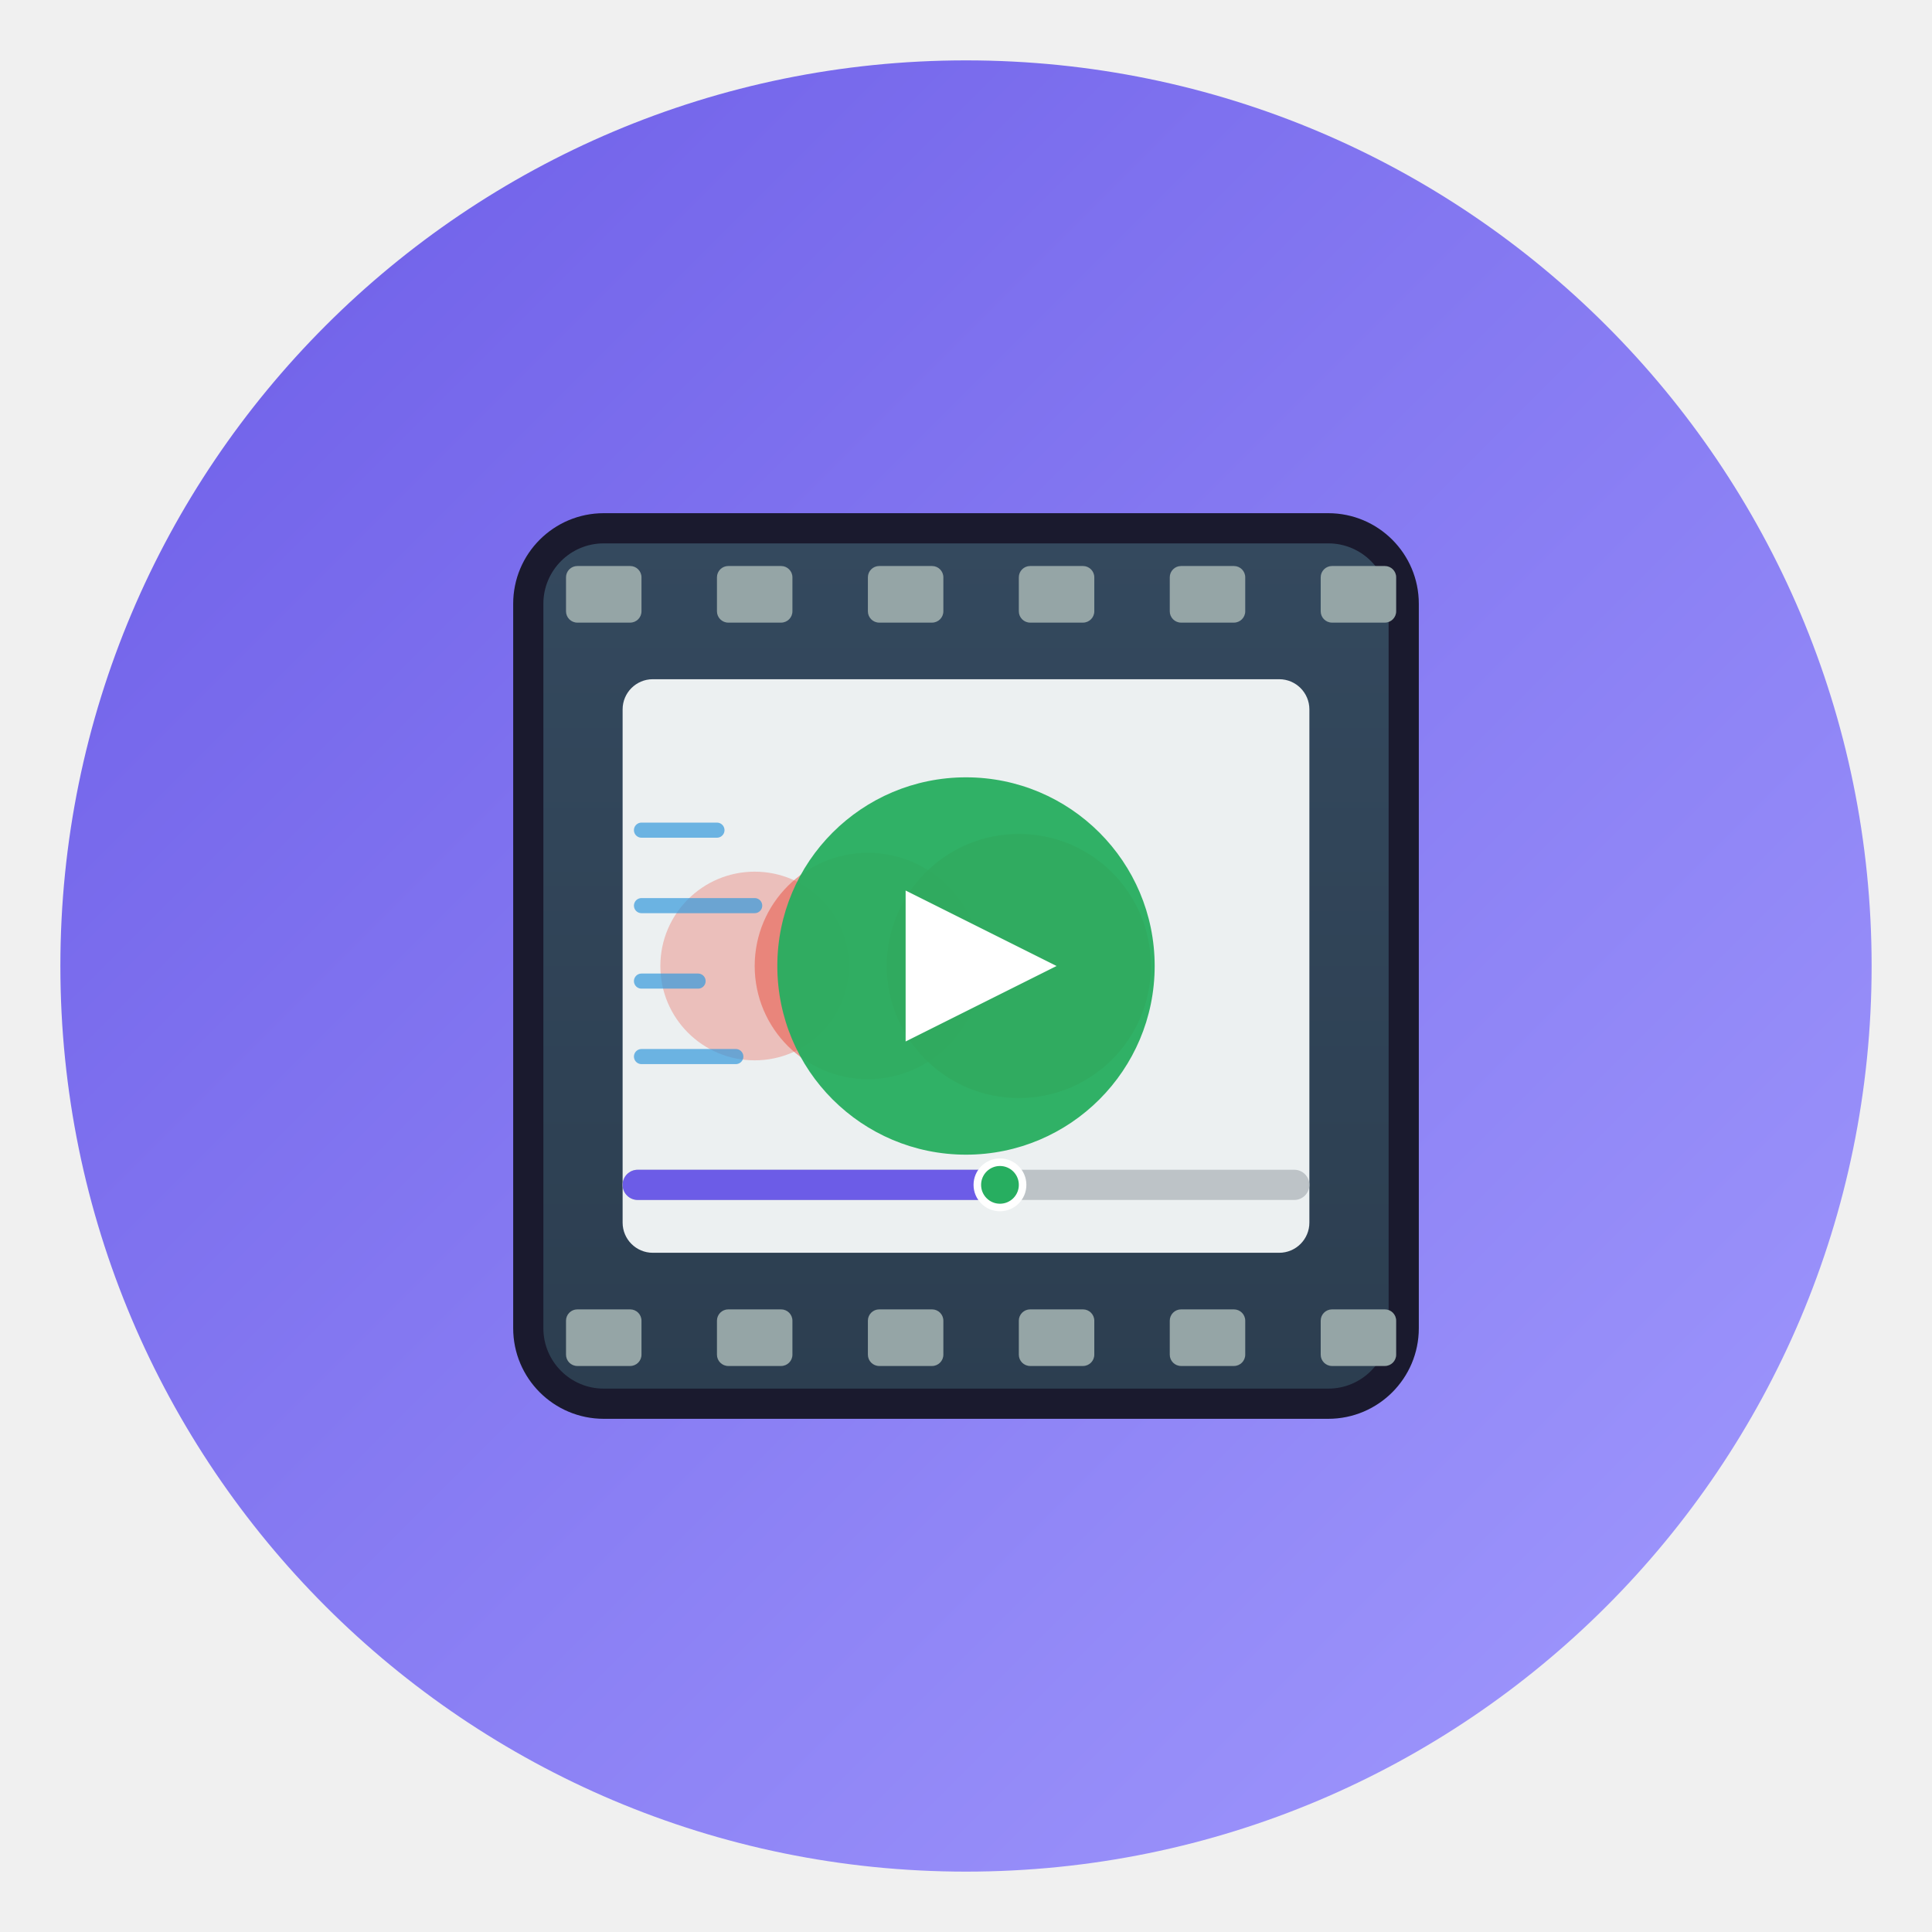
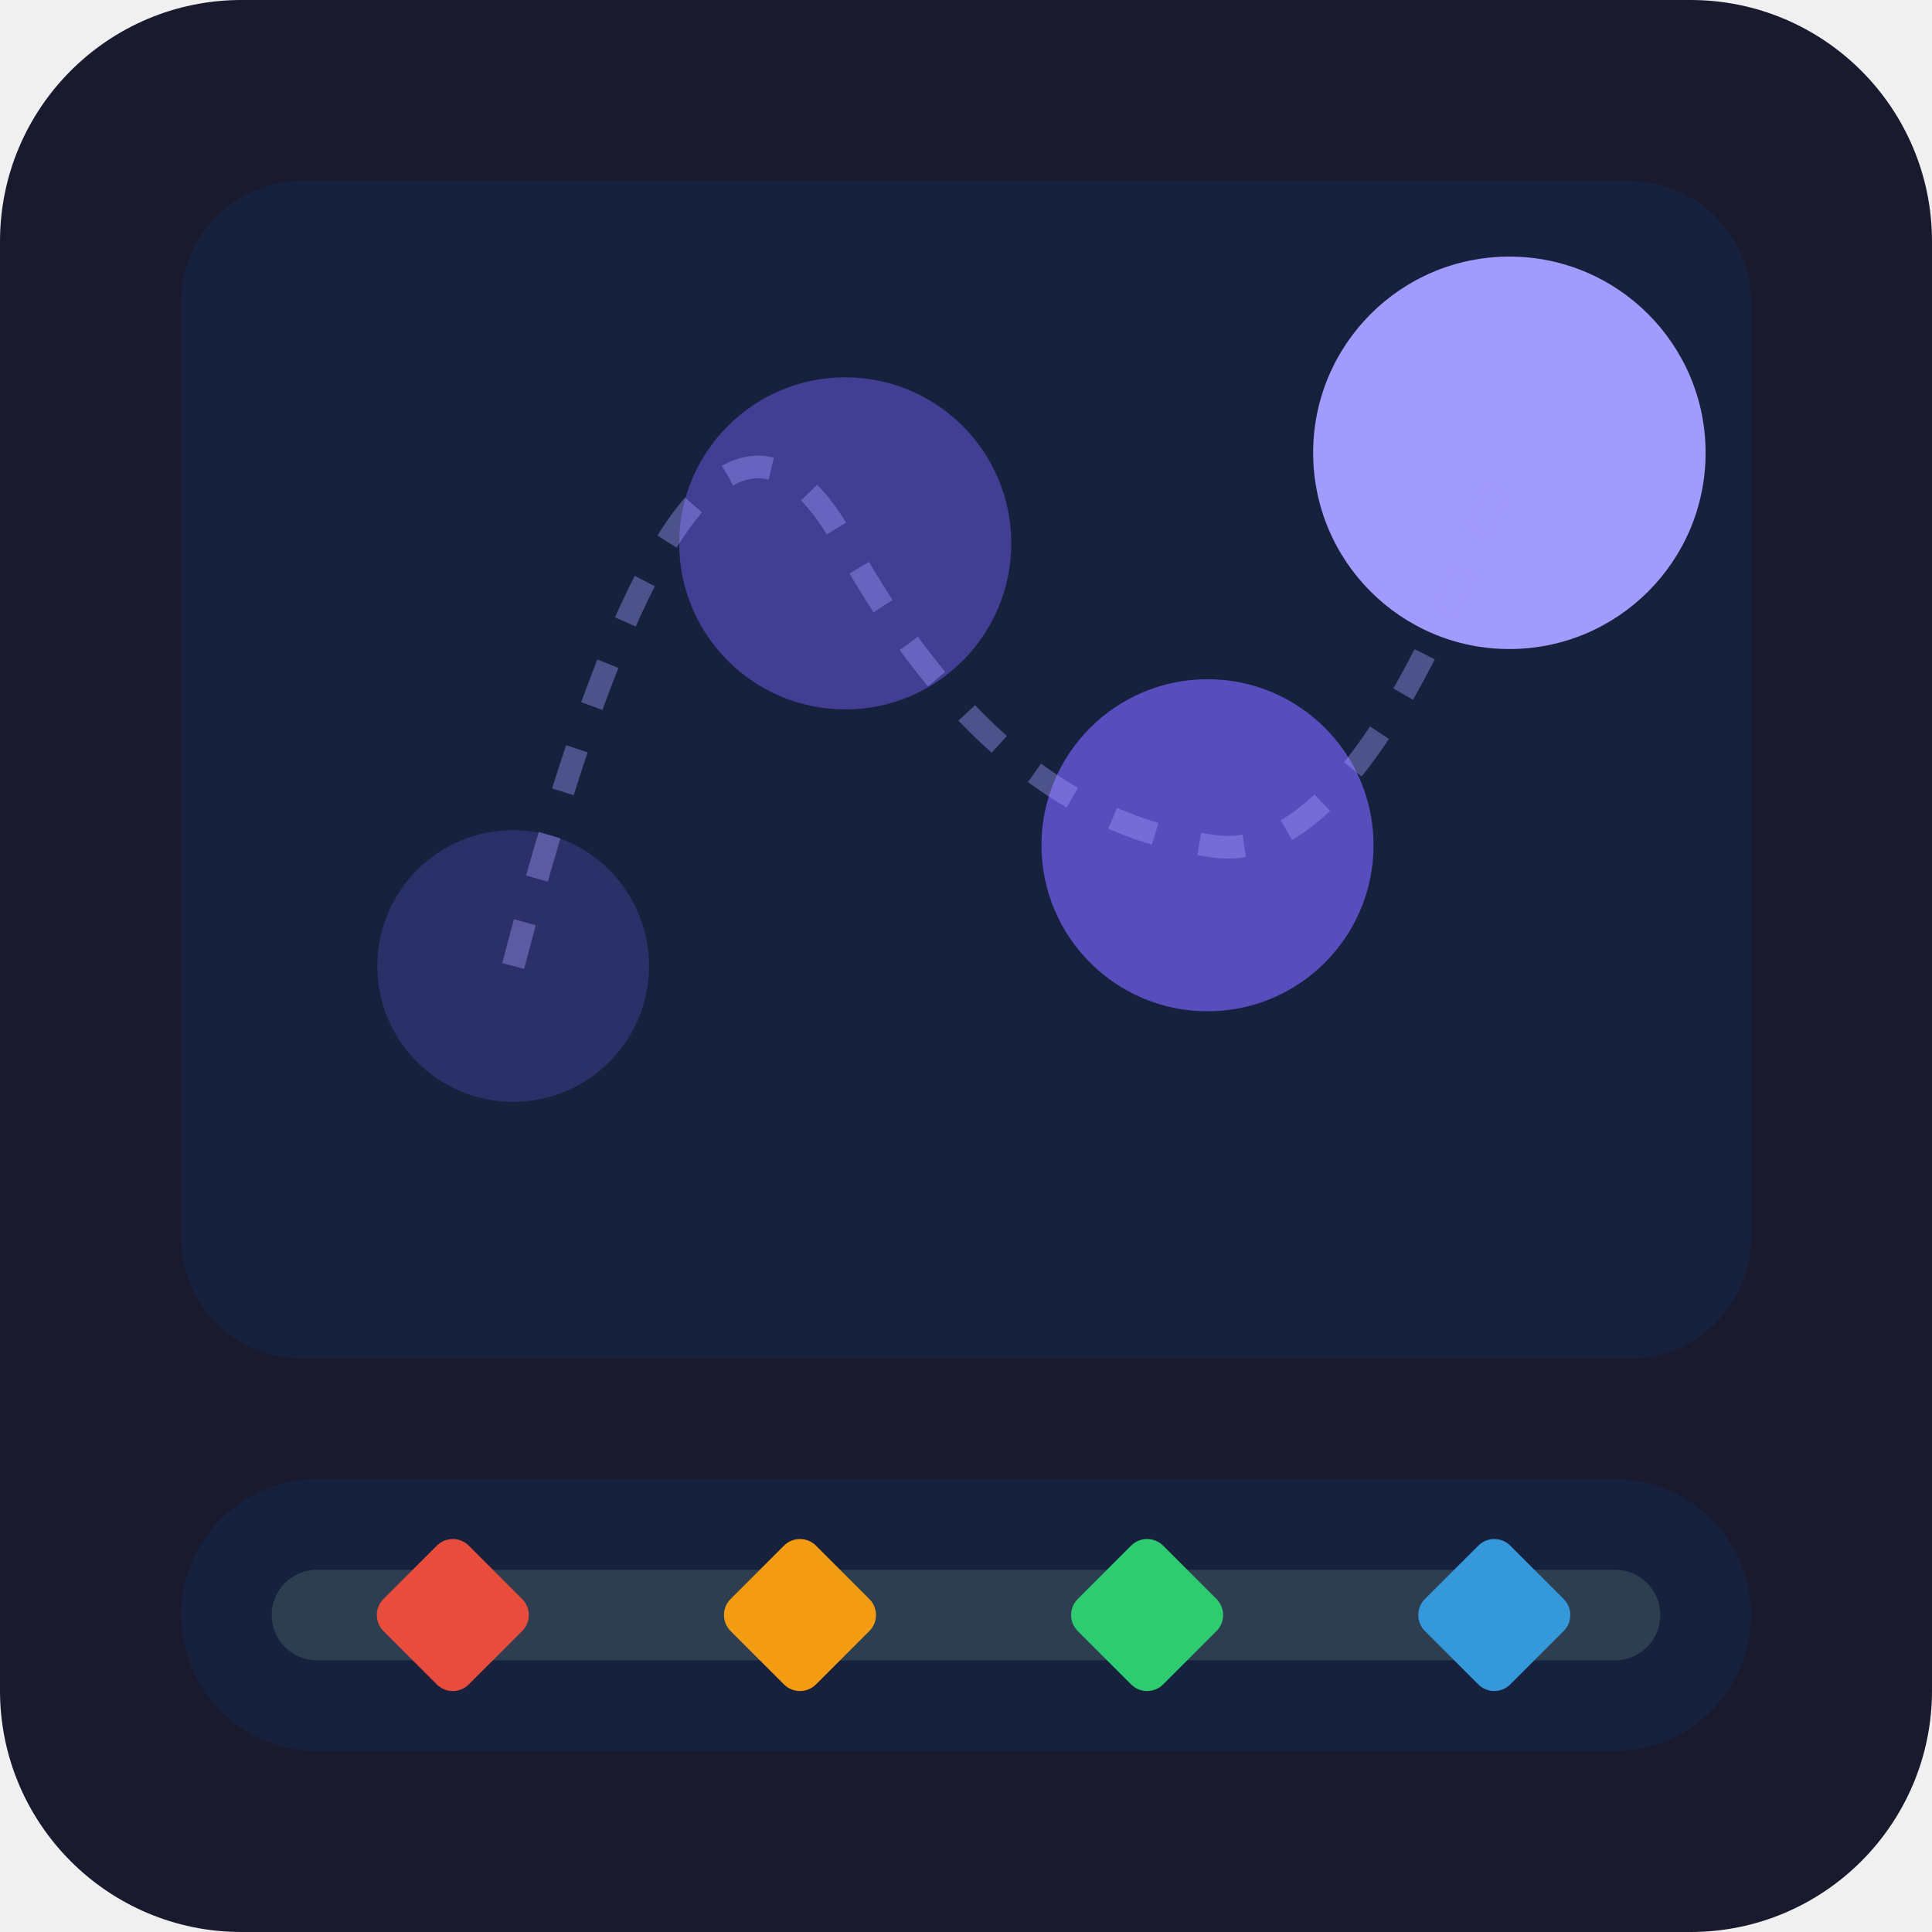
- <svg xmlns="http://www.w3.org/2000/svg" width="512" height="512" viewBox="0 0 512 512">
-   <defs>
-     <linearGradient id="iconGrad" x1="0%" y1="0%" x2="100%" y2="100%">
-       <stop offset="0%" style="stop-color:#6c5ce7;stop-opacity:1" />
-       <stop offset="100%" style="stop-color:#a29bfe;stop-opacity:1" />
-     </linearGradient>
-     <linearGradient id="filmGrad" x1="0%" y1="0%" x2="0%" y2="100%">
-       <stop offset="0%" style="stop-color:#34495e;stop-opacity:1" />
-       <stop offset="100%" style="stop-color:#2c3e50;stop-opacity:1" />
-     </linearGradient>
-   </defs>
-   <circle cx="256" cy="256" r="240" fill="url(#iconGrad)" />
-   <rect x="140" y="140" width="232" height="232" rx="20" fill="url(#filmGrad)" stroke="#1a1a2e" stroke-width="8" />
-   <rect x="150" y="150" width="20" height="15" rx="3" fill="#95a5a6" />
-   <rect x="190" y="150" width="20" height="15" rx="3" fill="#95a5a6" />
-   <rect x="230" y="150" width="20" height="15" rx="3" fill="#95a5a6" />
-   <rect x="270" y="150" width="20" height="15" rx="3" fill="#95a5a6" />
-   <rect x="310" y="150" width="20" height="15" rx="3" fill="#95a5a6" />
-   <rect x="350" y="150" width="20" height="15" rx="3" fill="#95a5a6" />
-   <rect x="150" y="347" width="20" height="15" rx="3" fill="#95a5a6" />
-   <rect x="190" y="347" width="20" height="15" rx="3" fill="#95a5a6" />
-   <rect x="230" y="347" width="20" height="15" rx="3" fill="#95a5a6" />
-   <rect x="270" y="347" width="20" height="15" rx="3" fill="#95a5a6" />
-   <rect x="310" y="347" width="20" height="15" rx="3" fill="#95a5a6" />
-   <rect x="350" y="347" width="20" height="15" rx="3" fill="#95a5a6" />
-   <rect x="165" y="180" width="182" height="152" rx="8" fill="#ecf0f1" />
-   <circle cx="200" cy="256" r="25" fill="#e74c3c" opacity="0.3" />
-   <circle cx="230" cy="256" r="30" fill="#e74c3c" opacity="0.5" />
-   <circle cx="270" cy="256" r="35" fill="#e74c3c" opacity="0.8" />
-   <circle cx="256" cy="256" r="50" fill="#27ae60" opacity="0.95" />
-   <path d="M 240 236 L 240 276 L 280 256 Z" fill="#fff" />
-   <line x1="170" y1="220" x2="190" y2="220" stroke="#3498db" stroke-width="4" stroke-linecap="round" opacity="0.7" />
-   <line x1="170" y1="240" x2="200" y2="240" stroke="#3498db" stroke-width="4" stroke-linecap="round" opacity="0.7" />
-   <line x1="170" y1="260" x2="185" y2="260" stroke="#3498db" stroke-width="4" stroke-linecap="round" opacity="0.7" />
-   <line x1="170" y1="280" x2="195" y2="280" stroke="#3498db" stroke-width="4" stroke-linecap="round" opacity="0.7" />
-   <rect x="165" y="310" width="182" height="8" rx="4" fill="#bdc3c7" />
-   <rect x="165" y="310" width="100" height="8" rx="4" fill="#6c5ce7" />
-   <circle cx="265" cy="314" r="6" fill="#27ae60" stroke="#fff" stroke-width="2" />
+ <svg xmlns="http://www.w3.org/2000/svg" viewBox="0 0 128 128" width="128" height="128">
+   <rect width="128" height="128" rx="16" fill="#1a1a2e" />
+   <rect x="12" y="12" width="104" height="78" rx="8" fill="#16213e" />
+   <circle cx="34" cy="64" r="9" fill="#6c5ce7" opacity="0.25" />
+   <circle cx="56" cy="36" r="11" fill="#6c5ce7" opacity="0.5" />
+   <circle cx="80" cy="56" r="11" fill="#6c5ce7" opacity="0.75" />
+   <circle cx="100" cy="30" r="13" fill="#a29bfe" />
+   <path d="M 34 64 Q 46 18 56 36 Q 66 54 80 56 Q 90 58 100 30" fill="none" stroke="#a29bfe" stroke-width="1.5" stroke-dasharray="3,3" opacity="0.4" />
+   <rect x="12" y="98" width="104" height="18" rx="9" fill="#16213e" />
+   <rect x="18" y="104" width="92" height="6" rx="3" fill="#2c3e50" />
+   <rect x="26" y="103" width="8" height="8" rx="1.5" transform="rotate(45 30 107)" fill="#e74c3c" />
+   <rect x="49" y="103" width="8" height="8" rx="1.5" transform="rotate(45 53 107)" fill="#f39c12" />
+   <rect x="72" y="103" width="8" height="8" rx="1.5" transform="rotate(45 76 107)" fill="#2ecc71" />
+   <rect x="95" y="103" width="8" height="8" rx="1.5" transform="rotate(45 99 107)" fill="#3498db" />
</svg>
